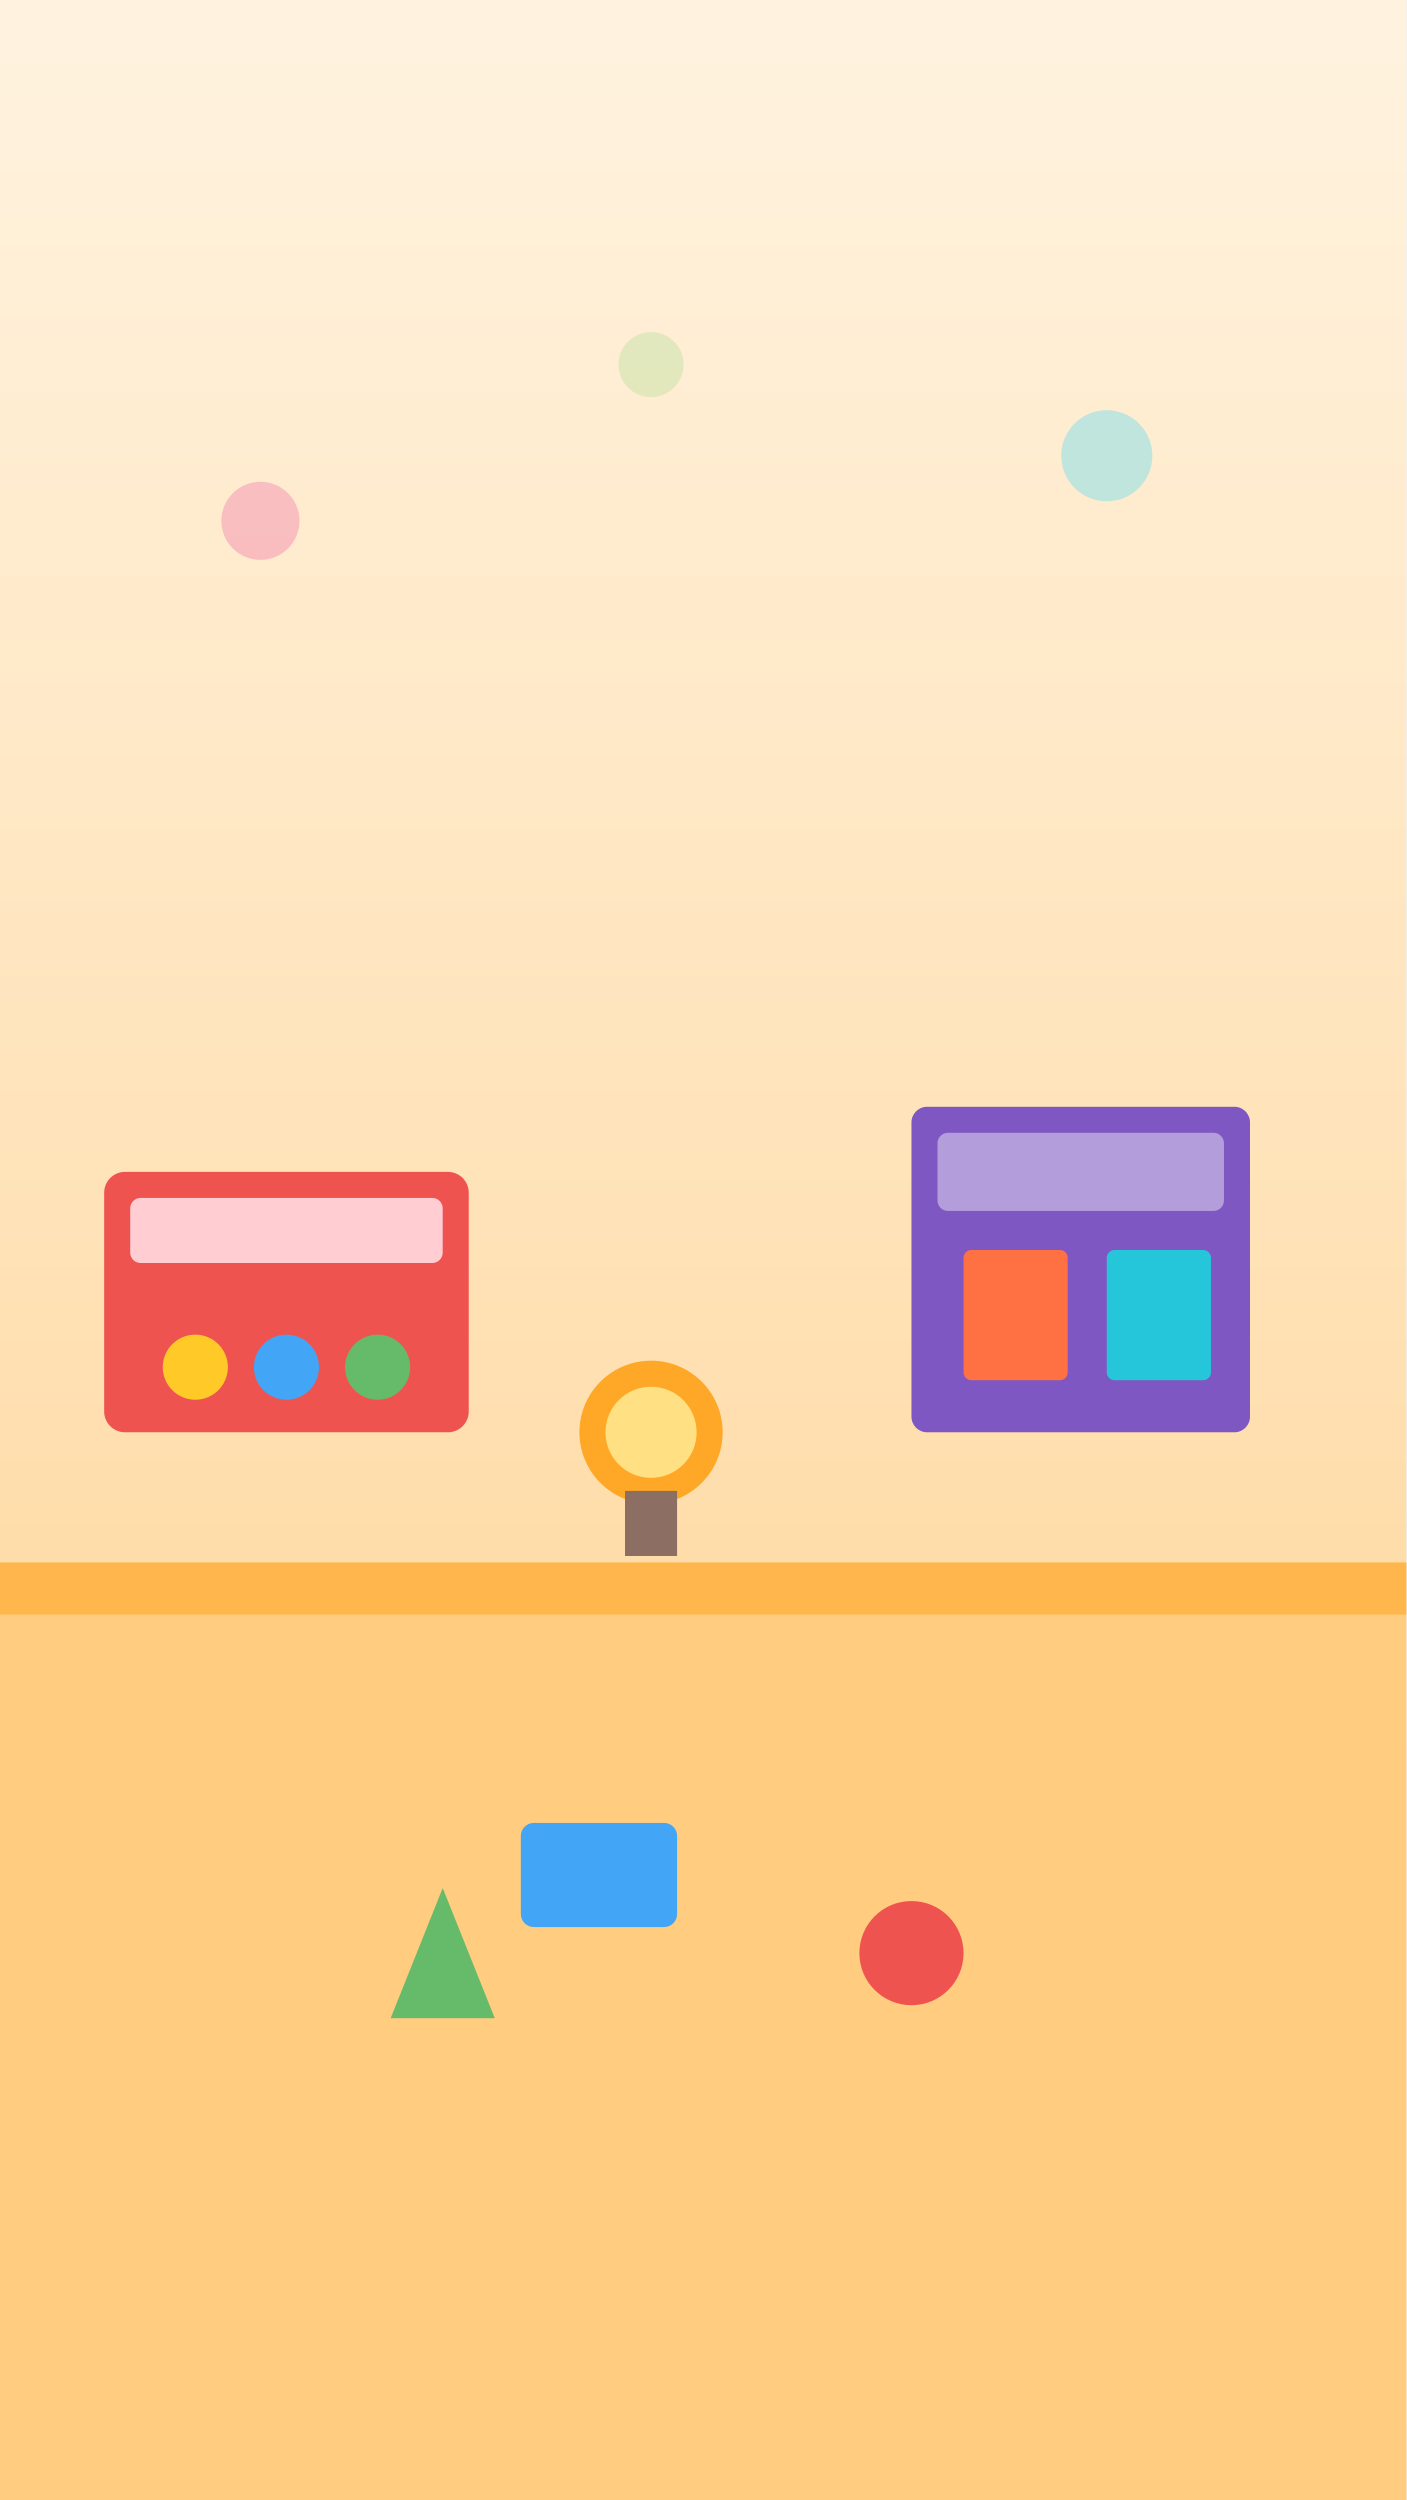
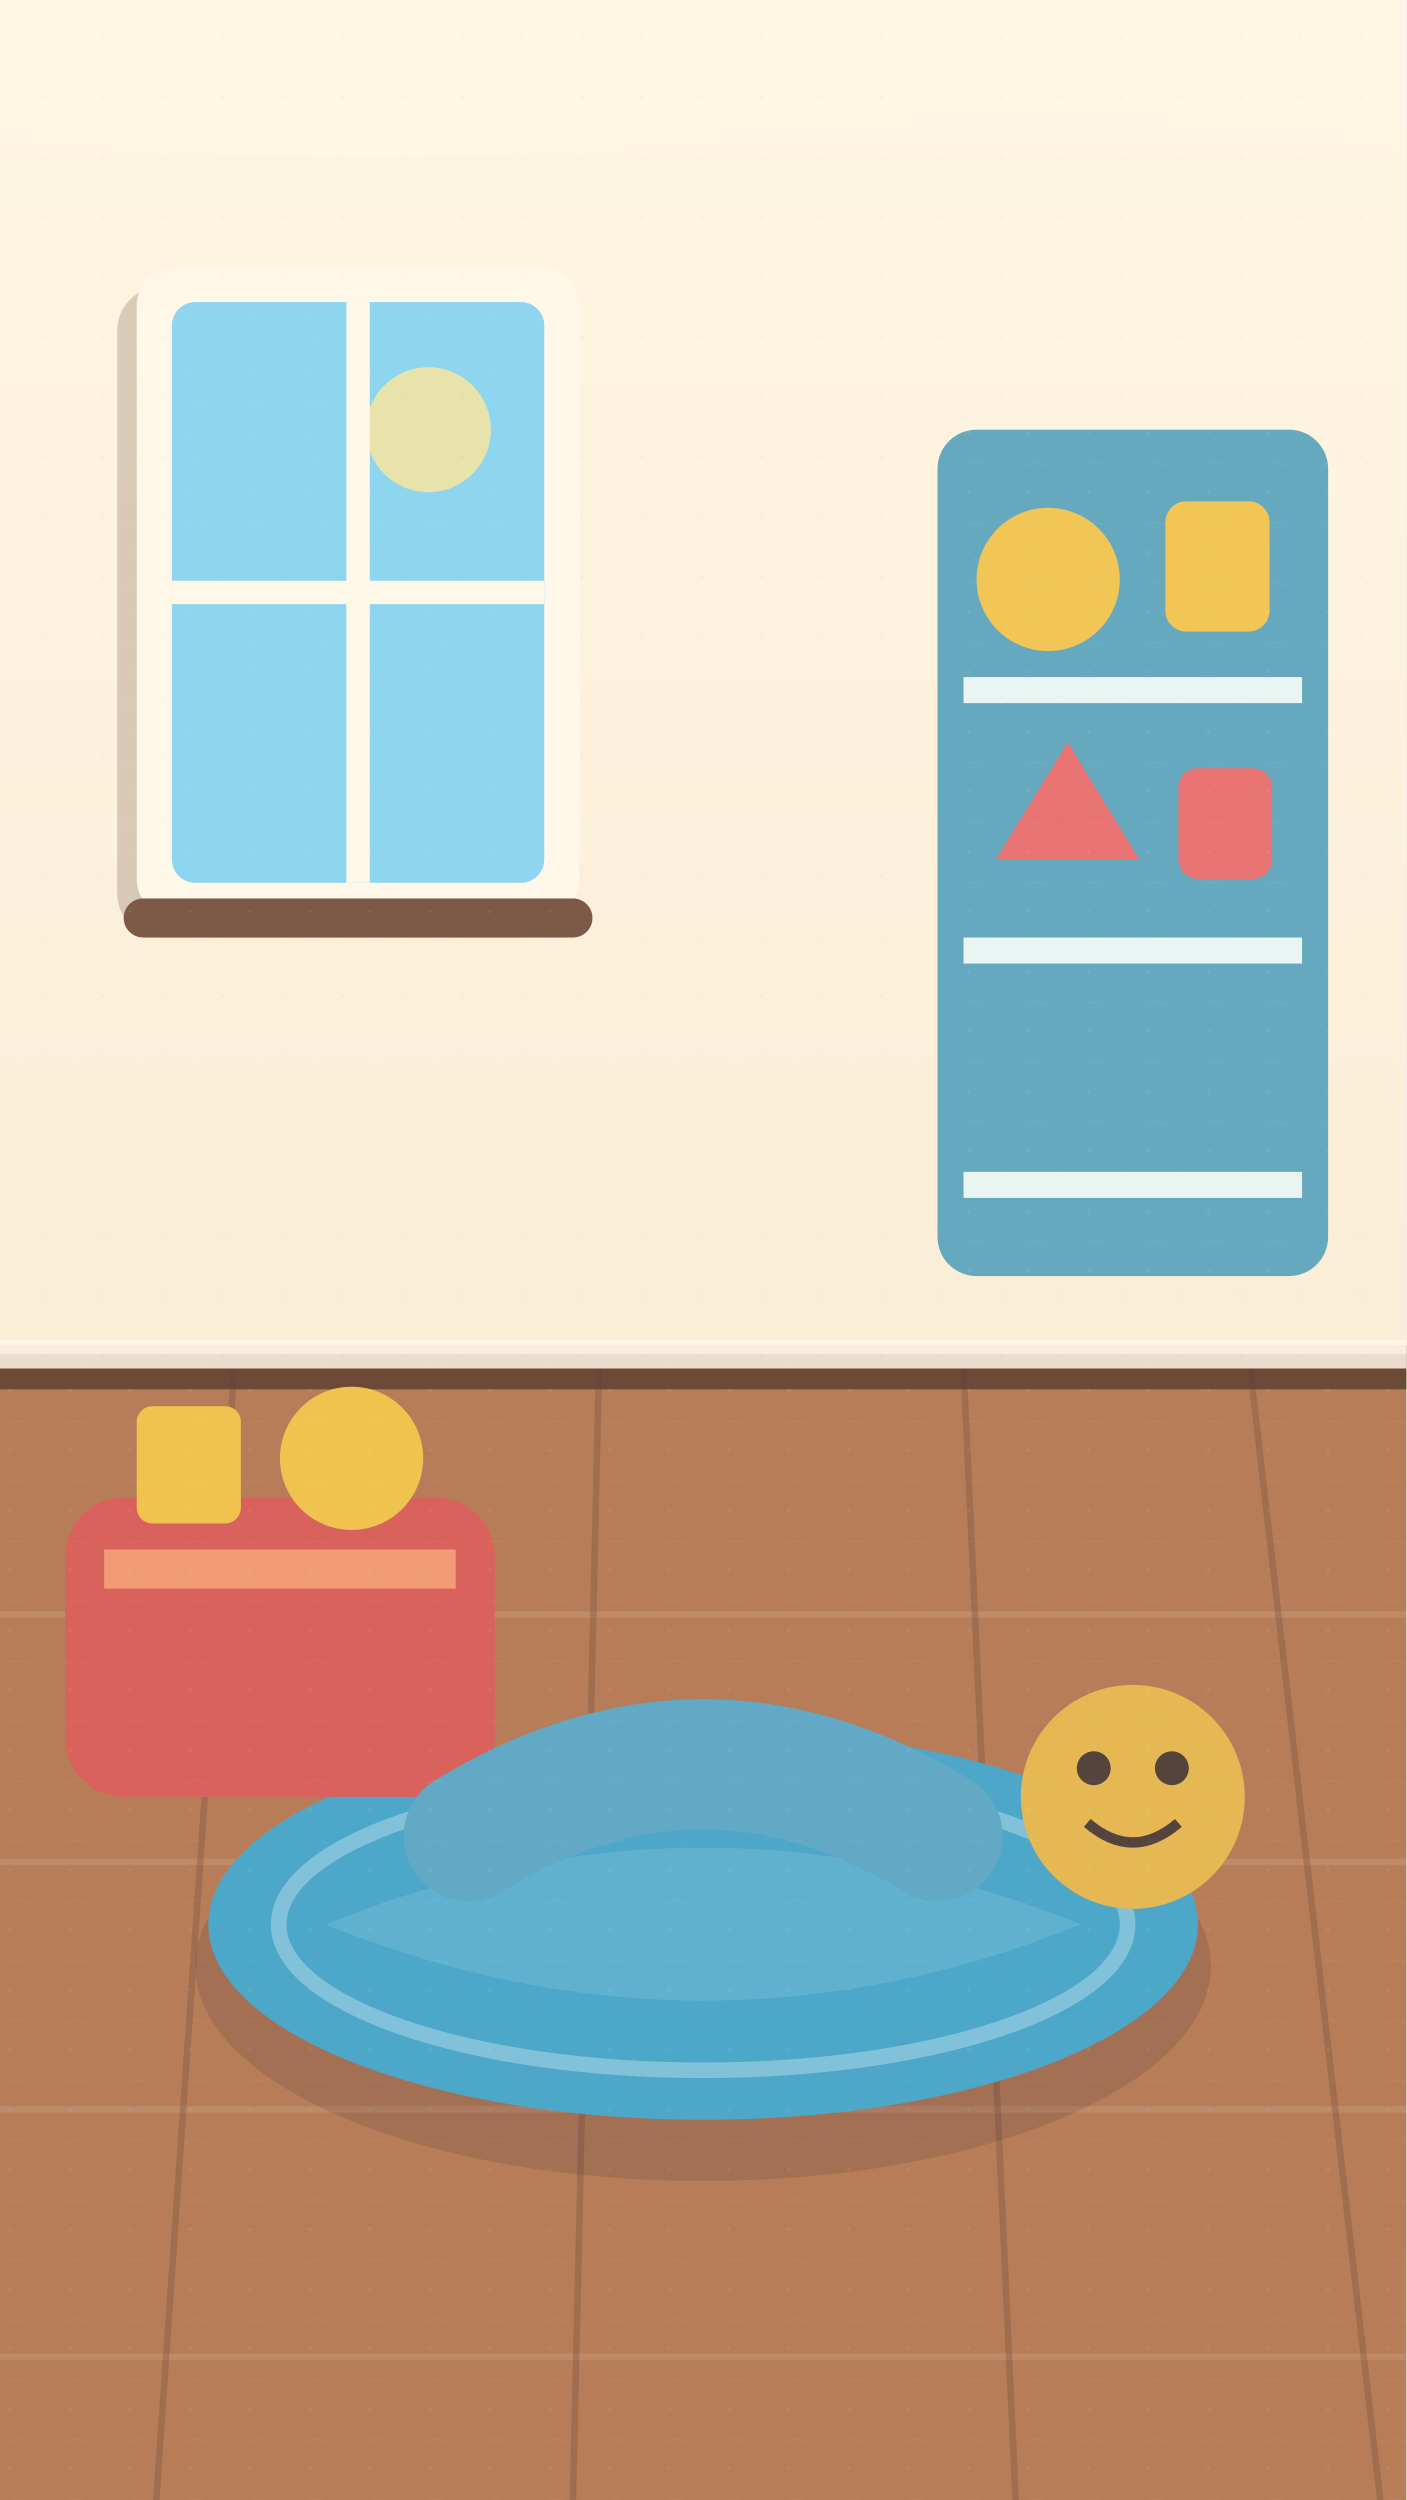
<svg xmlns="http://www.w3.org/2000/svg" width="1080" height="1920" viewBox="0 0 1080 1920">
  <defs>
-     <linearGradient id="tb" x1="0" y1="0" x2="0" y2="1">
-       <stop offset="0%" stop-color="#FFF3E0" />
-       <stop offset="55%" stop-color="#FFE0B2" />
-       <stop offset="100%" stop-color="#FFCC80" />
+     <linearGradient id="toy_box_playroom_sky" x1="0" y1="0" x2="0" y2="1">
+       <stop offset="0" stop-color="#FFF2D9" />
+       <stop offset="1" stop-color="#E8C8A4" />
    </linearGradient>
+     <linearGradient id="toy_box_playroom_shine" x1="0" y1="0" x2="1" y2="1">
+       <stop offset="0" stop-color="#FFFFFF" stop-opacity=".45" />
+       <stop offset=".55" stop-color="#FFFFFF" stop-opacity=".05" />
+       <stop offset="1" stop-color="#1E2440" stop-opacity=".12" />
+     </linearGradient>
+     <radialGradient id="toy_box_playroom_glow">
+       <stop offset="0" stop-color="#FFFFFF" stop-opacity=".72" />
+       <stop offset="1" stop-color="#FFFFFF" stop-opacity="0" />
+     </radialGradient>
+     <pattern id="toy_box_playroom_grain" width="46" height="46" patternUnits="userSpaceOnUse">
+       <circle cx="8" cy="10" r="1.3" fill="#FFFFFF" opacity=".12" />
+       <circle cx="33" cy="29" r="1" fill="#24304A" opacity=".06" />
+       <path d="M4 36 Q13 31 22 36" fill="none" stroke="#FFFFFF" stroke-width="1" opacity=".07" />
+     </pattern>
  </defs>
-   <rect width="1080" height="1920" fill="url(#tb)" />
-   <rect x="0" y="1200" width="1080" height="720" fill="#FFCC80" />
-   <rect x="0" y="1200" width="1080" height="40" fill="#FFB74D" />
-   <rect x="80" y="900" width="280" height="200" rx="16" fill="#EF5350" />
-   <rect x="100" y="920" width="240" height="50" rx="8" fill="#FFCDD2" />
-   <circle cx="150" cy="1050" r="25" fill="#FFCA28" />
-   <circle cx="220" cy="1050" r="25" fill="#42A5F5" />
-   <circle cx="290" cy="1050" r="25" fill="#66BB6A" />
-   <rect x="700" y="850" width="260" height="250" rx="12" fill="#7E57C2" />
-   <rect x="720" y="870" width="220" height="60" rx="8" fill="#B39DDB" />
-   <rect x="740" y="960" width="80" height="100" rx="6" fill="#FF7043" />
-   <rect x="850" y="960" width="80" height="100" rx="6" fill="#26C6DA" />
-   <circle cx="500" cy="1100" r="55" fill="#FFA726" />
-   <circle cx="500" cy="1100" r="35" fill="#FFE082" />
-   <rect x="480" y="1145" width="40" height="50" fill="#8D6E63" />
-   <circle cx="200" cy="400" r="30" fill="#F48FB1" opacity="0.5" />
-   <circle cx="850" cy="350" r="35" fill="#80DEEA" opacity="0.5" />
-   <circle cx="500" cy="280" r="25" fill="#C5E1A5" opacity="0.5" />
-   <rect x="400" y="1400" width="120" height="80" rx="10" fill="#42A5F5" />
-   <circle cx="700" cy="1500" r="40" fill="#EF5350" />
-   <polygon points="300,1550 340,1450 380,1550" fill="#66BB6A" />
+   <rect width="1080" height="1920" fill="url(#toy_box_playroom_sky)" />
+   <rect y="1050" width="1080" height="870" fill="#B77D58" />
+   <path d="M0 1050 H1080" stroke="#6D4938" stroke-width="34" />
+   <path d="M0 1240 H1080 M0 1430 H1080 M0 1620 H1080 M0 1810 H1080" stroke="#FFFFFF" stroke-width="5" opacity=".1" />
+   <path d="M180 1050 L120 1920 M460 1050 L440 1920 M740 1050 L780 1920 M960 1050 L1060 1920" stroke="#5E3D31" stroke-width="5" opacity=".26" />
+   <path d="M0 1040 H1080" stroke="#FFF4E4" stroke-width="22" opacity=".86" />
+   <ellipse cx="540" cy="1510" rx="390" ry="165" fill="#4D3540" opacity=".18" />
+   <ellipse cx="540" cy="1478" rx="380" ry="150" fill="#4CA7C9" />
+   <ellipse cx="540" cy="1478" rx="326" ry="112" fill="none" stroke="#FFFFFF" stroke-width="12" opacity=".3" />
+   <path d="M250 1478 Q540 1360 830 1478 Q540 1595 250 1478Z" fill="#FFFFFF" opacity=".11" />
+   <path d="M0 0 H1080 V1040 H0Z" fill="#FFF7E7" opacity=".66" />
+   <g>
+     <rect x="90" y="220" width="340" height="500" rx="34" fill="#6E5045" opacity=".25" />
+     <rect x="105" y="205" width="340" height="500" rx="30" fill="#FFF8E8" />
+     <rect x="132" y="232" width="286" height="446" rx="18" fill="#8ED5F0" />
+     <circle cx="329" cy="330" r="48" fill="#FFE59A" opacity=".8" />
+     <path d="M275 232 V678 M132 455 H418" stroke="#FFF8E8" stroke-width="18" />
+     <path d="M110 705 H440" stroke="#7D5948" stroke-width="30" stroke-linecap="round" />
+   </g>
+   <g transform="translate(720 330)">
+     <rect width="300" height="650" rx="30" fill="#66A9BE" />
+     <path d="M20 200 H280 M20 400 H280 M20 580 H280" stroke="#E9F5F2" stroke-width="20" />
+     <g fill="#F1C657">
+       <circle cx="85" cy="115" r="55" />
+       <rect x="175" y="55" width="80" height="100" rx="16" />
+     </g>
+     <g fill="#E87372">
+       <path d="M45 330 l55-90 l55 90Z" />
+       <rect x="185" y="260" width="72" height="85" rx="15" />
+     </g>
+   </g>
+   <g transform="translate(50 1150)">
+     <rect width="330" height="230" rx="45" fill="#D9625C" />
+     <path d="M30 55 H300" stroke="#F29B77" stroke-width="30" />
+     <g fill="#F0C34F">
+       <rect x="55" y="-70" width="80" height="90" rx="12" />
+       <circle cx="220" cy="-30" r="55" />
+     </g>
+   </g>
+   <path d="M360 1410 Q540 1300 720 1410" fill="none" stroke="#62A9C5" stroke-width="100" stroke-linecap="round" />
+   <g transform="translate(790 1280)">
+     <circle cx="80" cy="100" r="86" fill="#E5B853" />
+     <circle cx="50" cy="78" r="13" fill="#55433E" />
+     <circle cx="110" cy="78" r="13" fill="#55433E" />
+     <path d="M45 120 Q80 150 115 120" fill="none" stroke="#55433E" stroke-width="8" />
+   </g>
+   <rect width="1080" height="1920" fill="url(#toy_box_playroom_grain)" opacity=".55" />
+   <path d="M0 0 H1080 V110 Q820 70 540 105 T0 100 Z" fill="#FFFFFF" opacity=".06" />
</svg>
